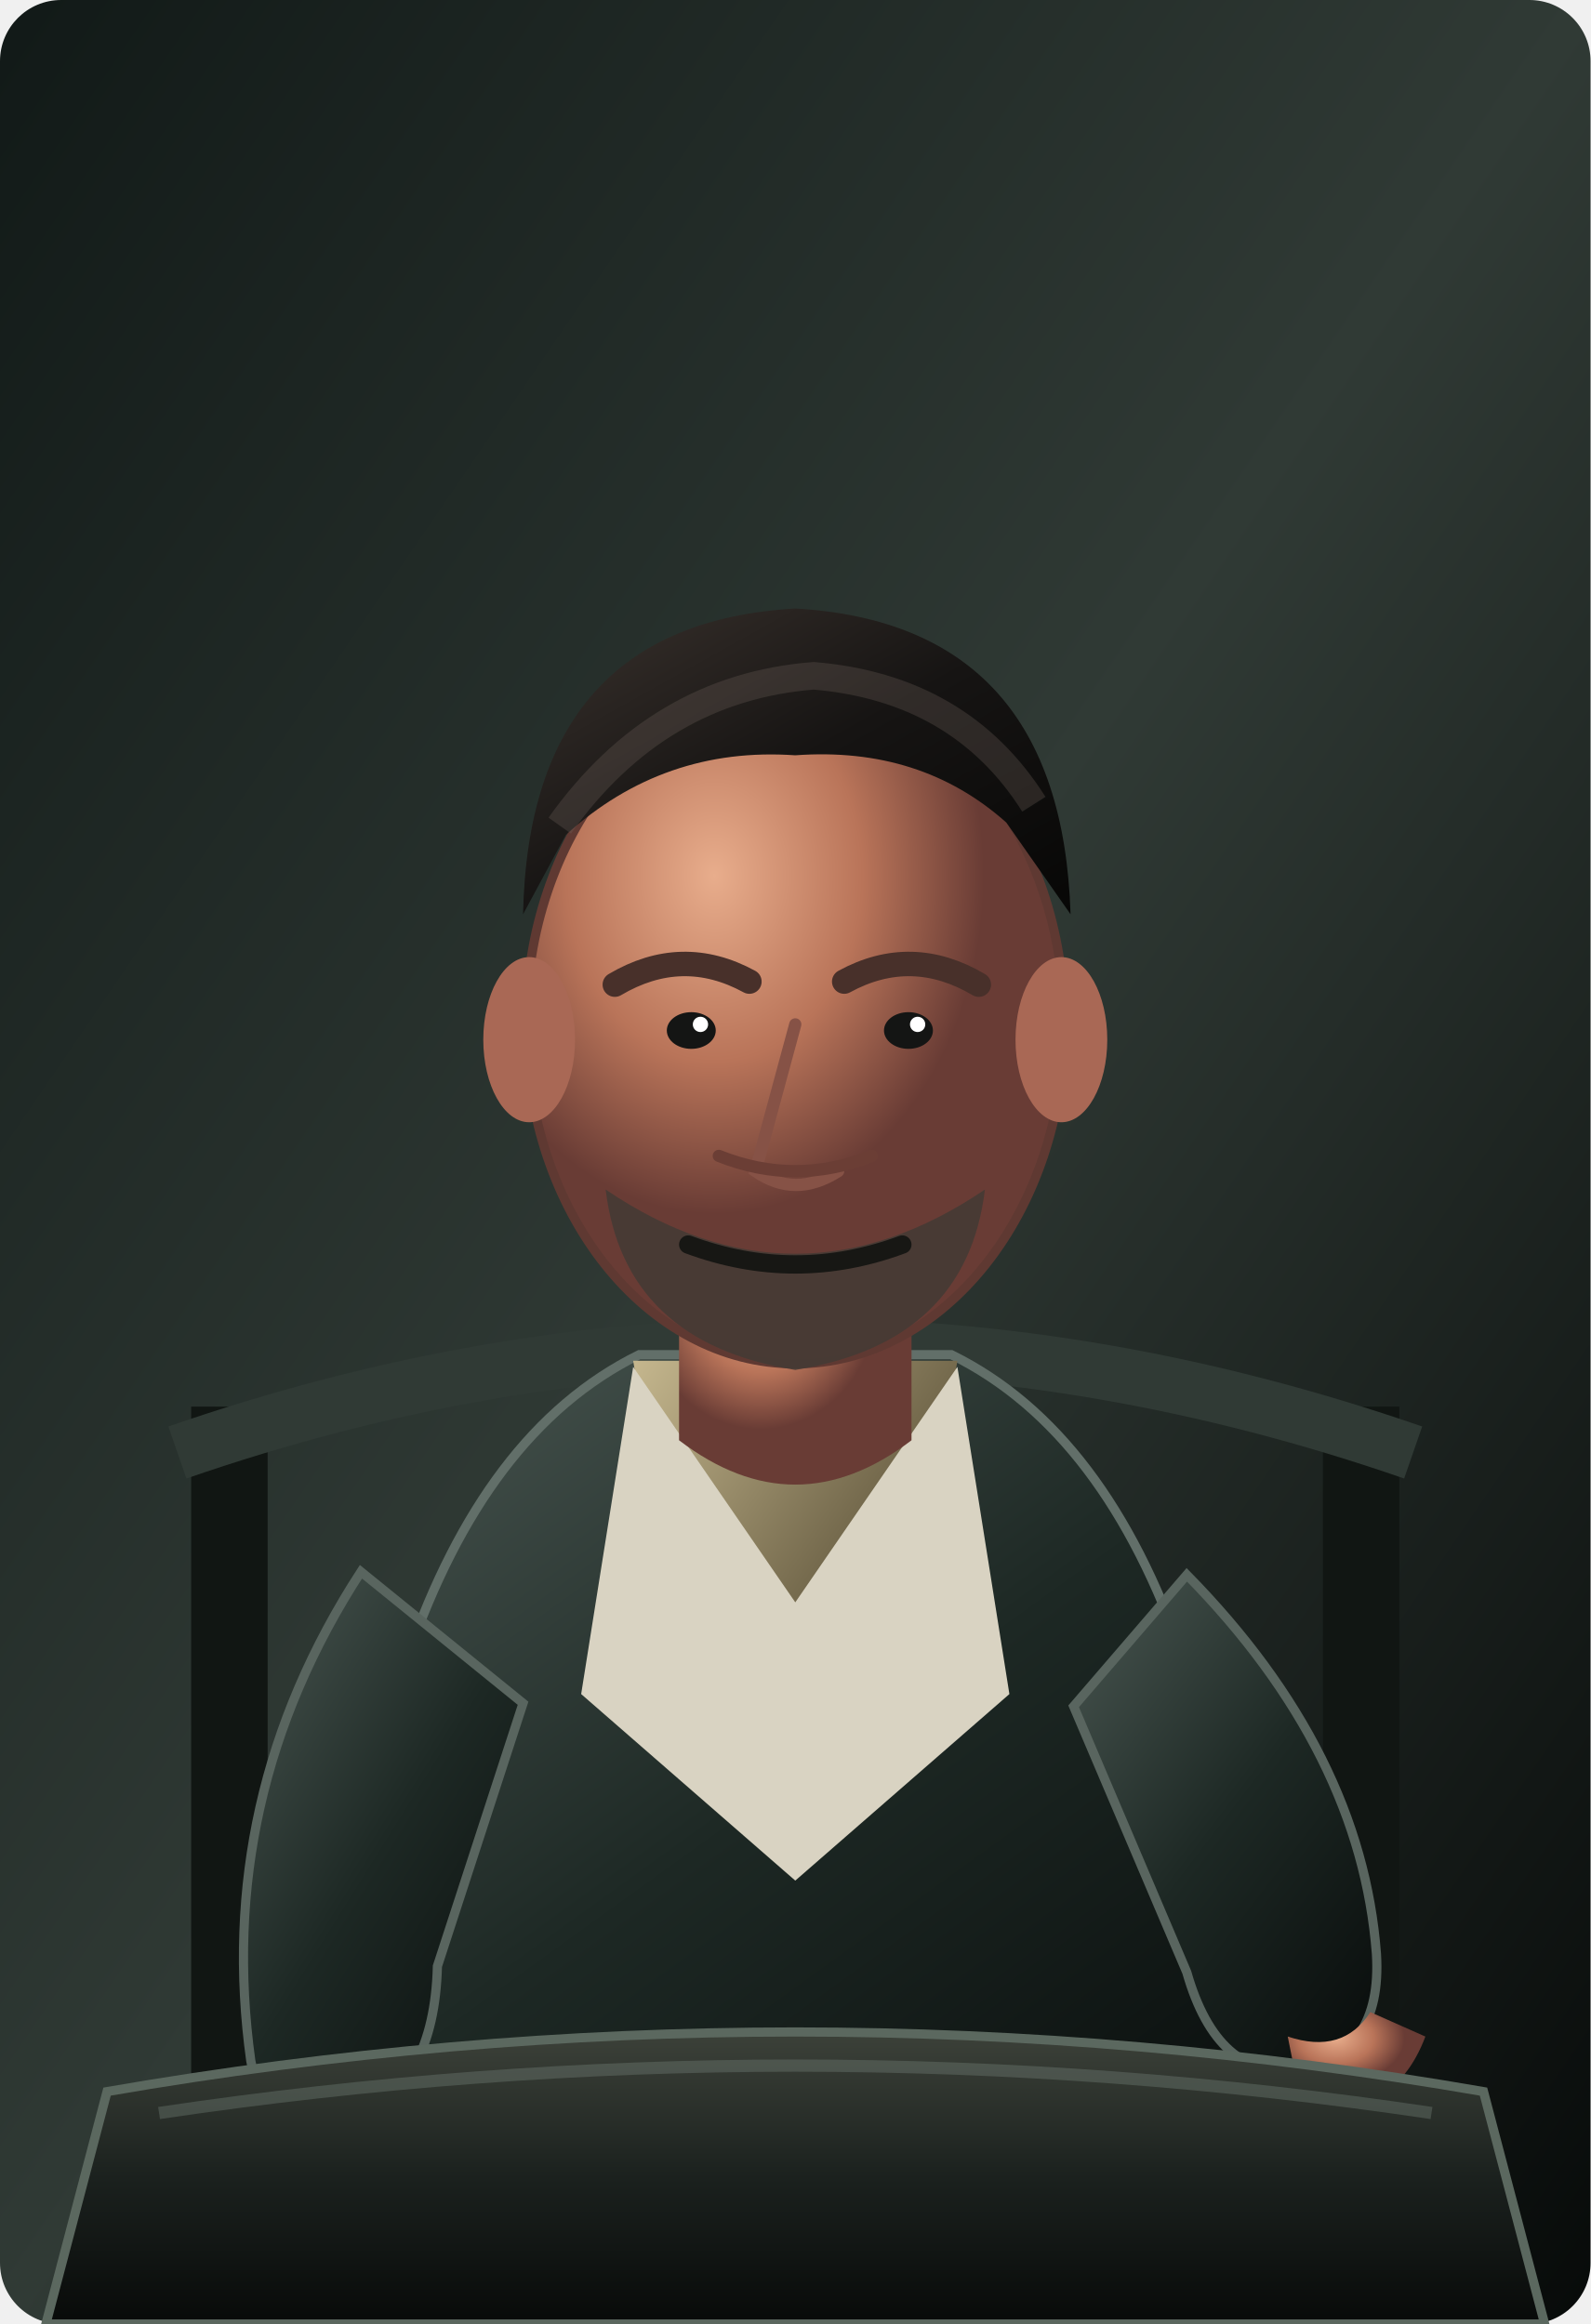
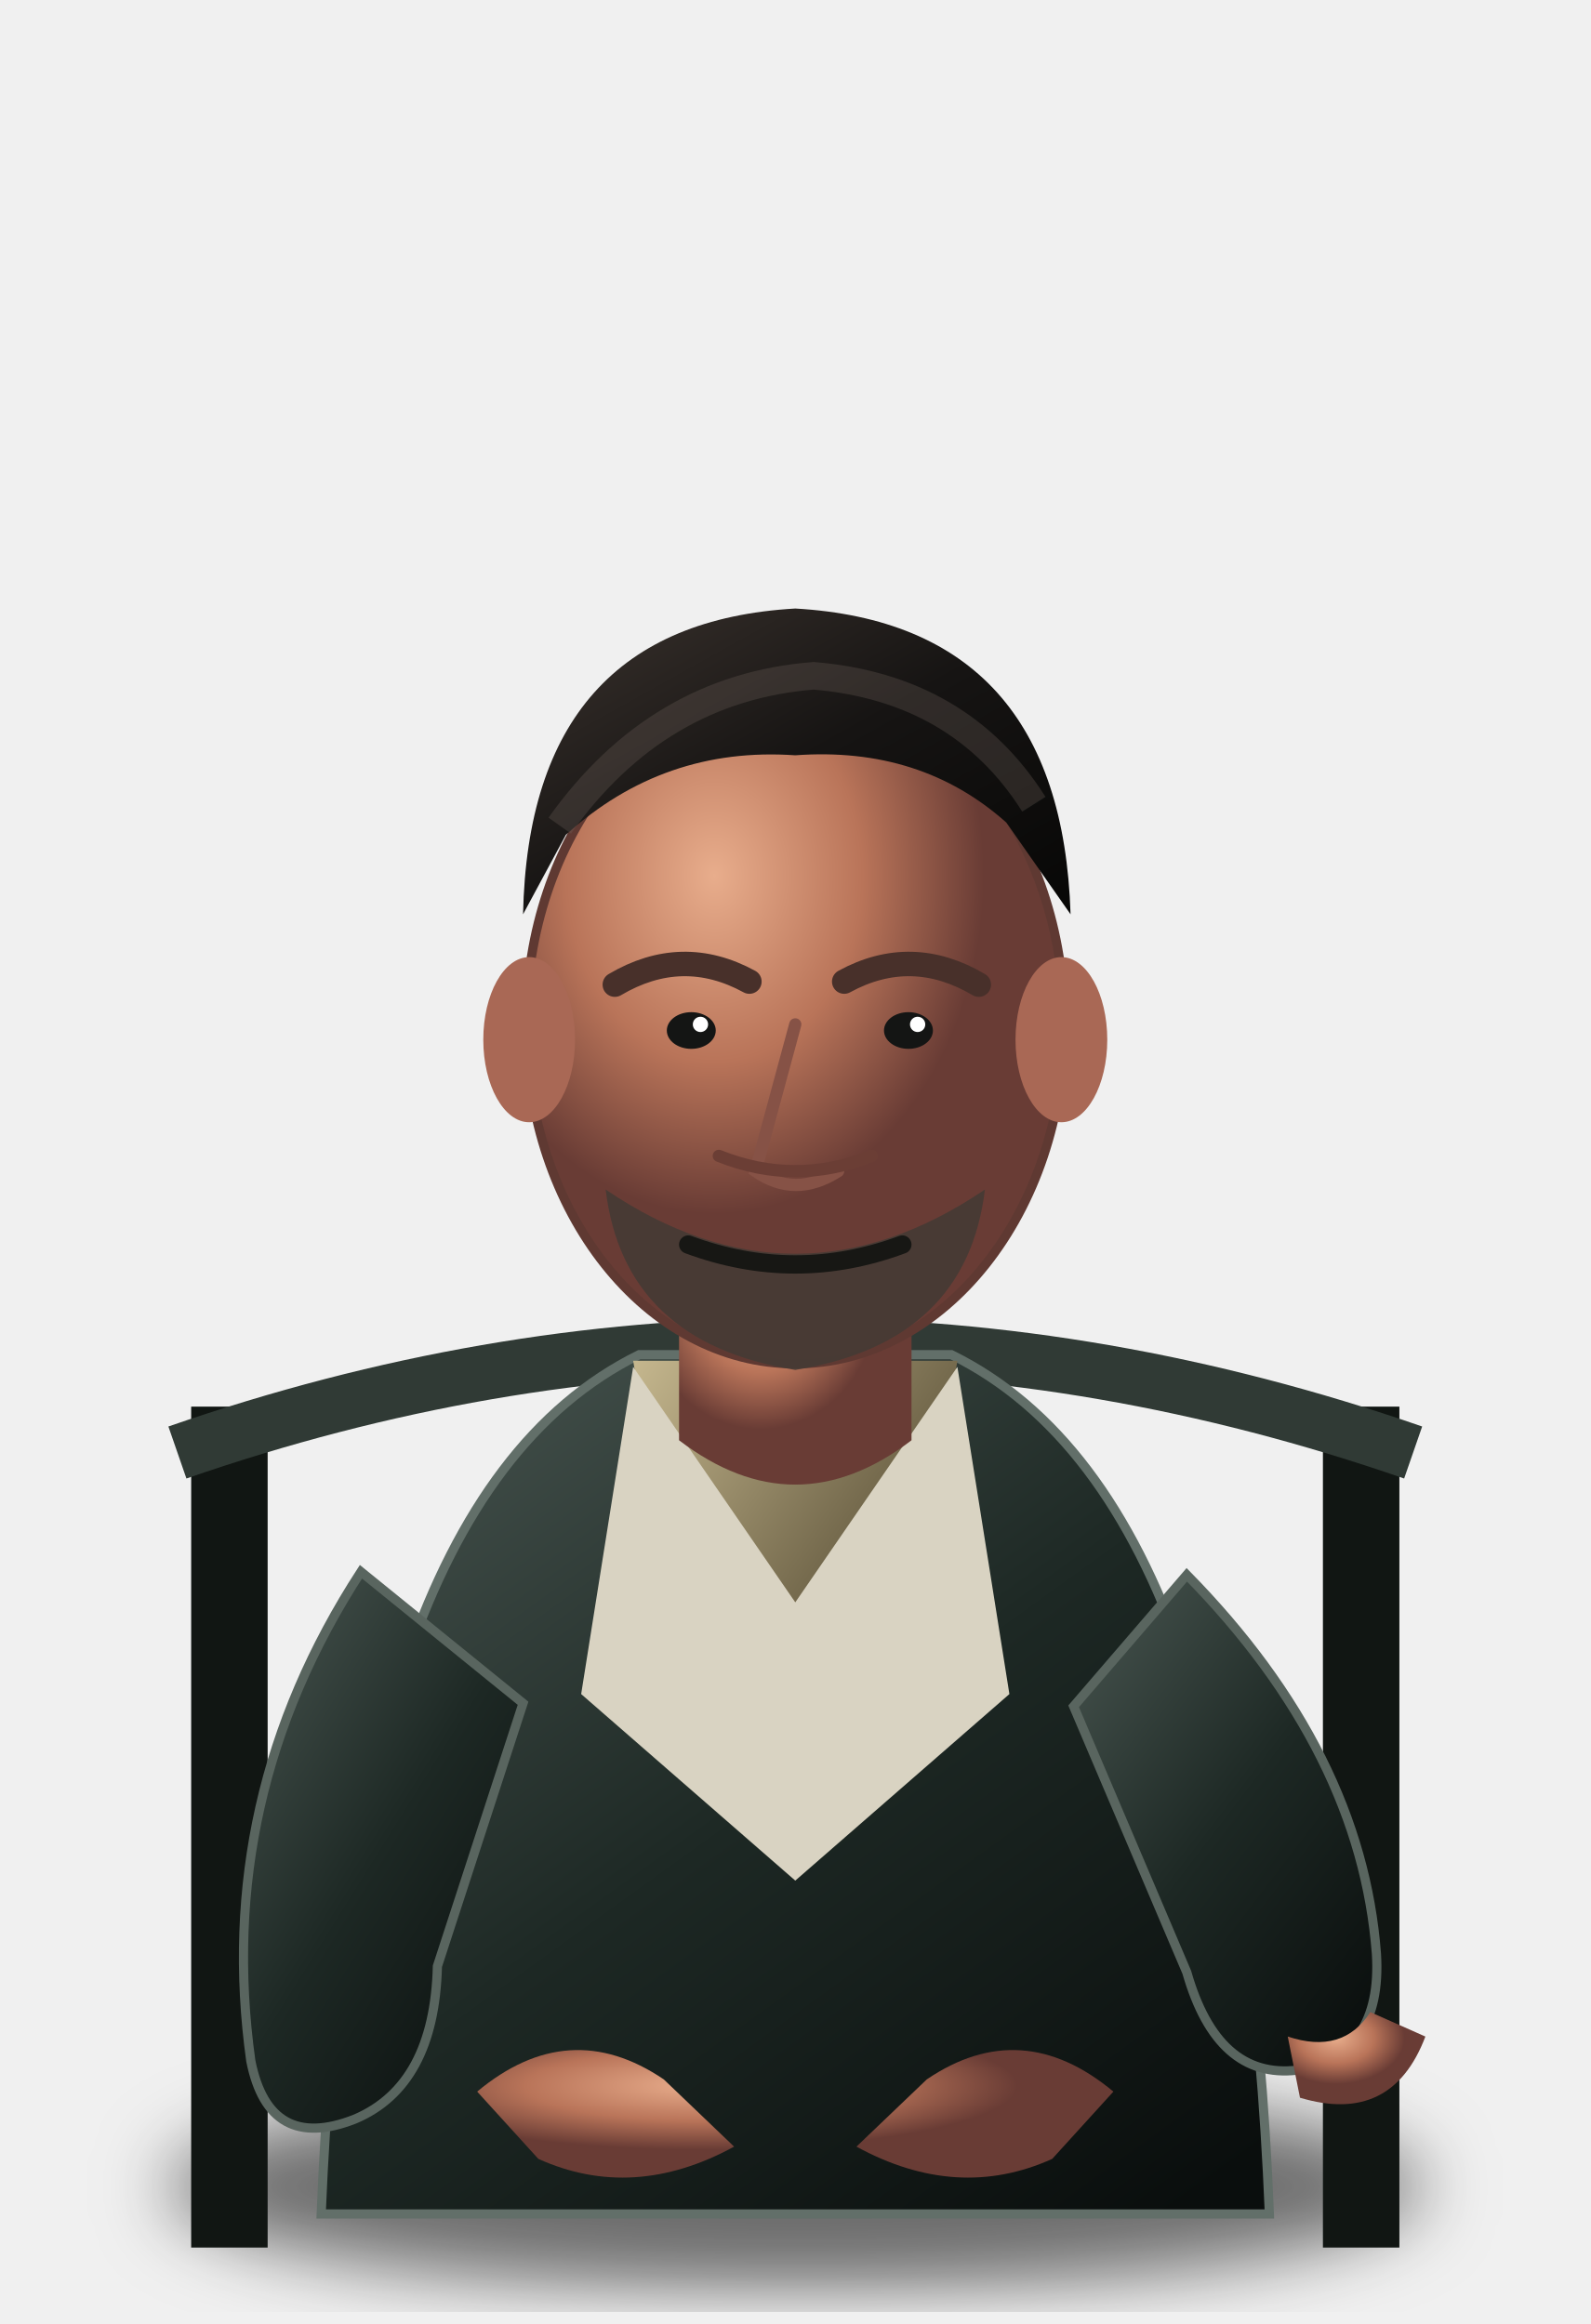
<svg xmlns="http://www.w3.org/2000/svg" viewBox="0 0 520 760">
  <defs>
    <linearGradient id="bg" x1="0" y1="0" x2="1" y2="1">
      <stop stop-color="#111917" />
      <stop offset=".5" stop-color="#303a35" />
      <stop offset="1" stop-color="#070a09" />
    </linearGradient>
    <radialGradient id="skin" cx=".35" cy=".28">
      <stop stop-color="#e8ad8c" />
      <stop offset=".55" stop-color="#b97459" />
      <stop offset="1" stop-color="#693c35" />
    </radialGradient>
    <linearGradient id="hair" x1="0" y1="0" x2="1" y2="1">
      <stop stop-color="#3b332e" />
      <stop offset=".5" stop-color="#161413" />
      <stop offset="1" stop-color="#070706" />
    </linearGradient>
    <linearGradient id="coat" x1=".1" y1="0" x2=".9" y2="1">
      <stop stop-color="#46534e" />
      <stop offset=".5" stop-color="#1d2824" />
      <stop offset="1" stop-color="#0a0e0d" />
    </linearGradient>
    <linearGradient id="shirt" x1="0" y1="0" x2="1" y2="1">
      <stop stop-color="#c5b78e" />
      <stop offset=".5" stop-color="#766b4e" />
      <stop offset="1" stop-color="#29261c" />
    </linearGradient>
    <linearGradient id="table" x1="0" y1="0" x2="0" y2="1">
      <stop stop-color="#3c4139" />
      <stop offset=".5" stop-color="#1b211e" />
      <stop offset="1" stop-color="#080a09" />
    </linearGradient>
    <filter id="shadow">
      <feGaussianBlur stdDeviation="12" />
    </filter>
  </defs>
  <style>
@keyframes breath{0%,100%{transform:translateY(0) scaleY(1)}50%{transform:translateY(-4px) scaleY(1.008)}}
@keyframes head{0%,100%{transform:rotate(0deg)}42%{transform:rotate(1.6deg)}70%{transform:rotate(-.6deg)}}
@keyframes hand{0%,100%{transform:rotate(0deg) translateY(0)}48%{transform:rotate(7deg) translateY(-5px)}70%{transform:rotate(-2deg)}}
.person{transform-box:fill-box;transform-origin:center bottom;animation:breath 4.1s ease-in-out infinite}
.head{transform-box:fill-box;transform-origin:50% 80%;animation:head 5.9s ease-in-out infinite}
.hand{transform-box:fill-box;transform-origin:15% 20%;animation:hand 3.4s ease-in-out infinite}
</style>
-   <rect width="520" height="760" rx="20" fill="url(#bg)" />
  <ellipse cx="260" cy="715" rx="205" ry="34" fill="#000" opacity=".55" filter="url(#shadow)" />
  <g class="person">
    <path d="M75 735V460M445 735V460" stroke="#111613" stroke-width="25" />
    <path d="M58 475Q260 405 462 475" fill="none" stroke="#303a35" stroke-width="18" />
    <path d="M105 724c6-146 35-247 104-281h102c69 34 98 135 104 281z" fill="url(#coat)" stroke="#626f69" stroke-width="3" />
    <path d="M207 445h106l-18 108-35 46-35-46z" fill="url(#shirt)" />
    <path d="M207 447l53 77 53-77 17 107-70 61-70-61z" fill="#d9d3c2" />
    <path d="M118 514Q70 588 82 674Q88 704 116 693Q142 682 143 643L171 557z" fill="url(#coat)" stroke="#59655f" stroke-width="3" />
    <g class="hand">
      <path d="M388 515Q445 573 450 639Q452 672 424 677Q398 680 388 645L351 558z" fill="url(#coat)" stroke="#59655f" stroke-width="3" />
      <path d="M421 666q18 6 27-8l18 8q-11 29-41 20z" fill="url(#skin)" />
    </g>
    <path d="M222 403h76v68q-38 29-76 0z" fill="url(#skin)" />
    <g class="head">
      <ellipse cx="260" cy="335" rx="88" ry="111" fill="url(#skin)" stroke="#5f3932" stroke-width="3" />
      <ellipse cx="173" cy="340" rx="15" ry="27" fill="#a96855" />
      <ellipse cx="347" cy="340" rx="15" ry="27" fill="#a96855" />
      <path d="M171 299Q173 204 260 199Q347 204 350 299L329 269Q301 244 260 247Q217 244 185 273z" fill="url(#hair)" />
      <path d="M183 270Q215 225 266 221Q314 225 338 263" fill="none" stroke="#6e625a" stroke-width="9" opacity=".3" />
      <path d="M201 322Q223 309 245 321M276 321Q298 309 320 322" fill="none" stroke="#48302a" stroke-width="8" stroke-linecap="round" />
      <ellipse cx="226" cy="337" rx="8" ry="6" fill="#141514" />
      <ellipse cx="297" cy="337" rx="8" ry="6" fill="#141514" />
      <circle cx="229" cy="335" r="2.5" fill="#fff" />
      <circle cx="300" cy="335" r="2.5" fill="#fff" />
      <path d="M260 335l-13 48q13 9 27 0" fill="none" stroke="#865246" stroke-width="4" stroke-linecap="round" />
      <path d="M198 389Q260 431 322 389Q316 439 260 448Q204 439 198 389z" fill="#453a34" opacity=".9" />
      <path d="M225 407Q260 420 295 407" fill="none" stroke="#171714" stroke-width="6" stroke-linecap="round" />
      <path d="M235 378Q260 388 285 378" fill="none" stroke="#6b3e35" stroke-width="4" stroke-linecap="round" />
    </g>
    <path d="M156 684q30-25 61-4l23 22q-33 18-64 4zM364 684q-30-25-61-4l-23 22q33 18 64 4z" fill="url(#skin)" />
  </g>
-   <path d="M35 684Q260 645 485 684L505 760H15z" fill="url(#table)" stroke="#5b685f" stroke-width="3" />
-   <path d="M52 691Q260 660 468 691" fill="none" stroke="#78877e" stroke-width="4" opacity=".35" />
</svg>
